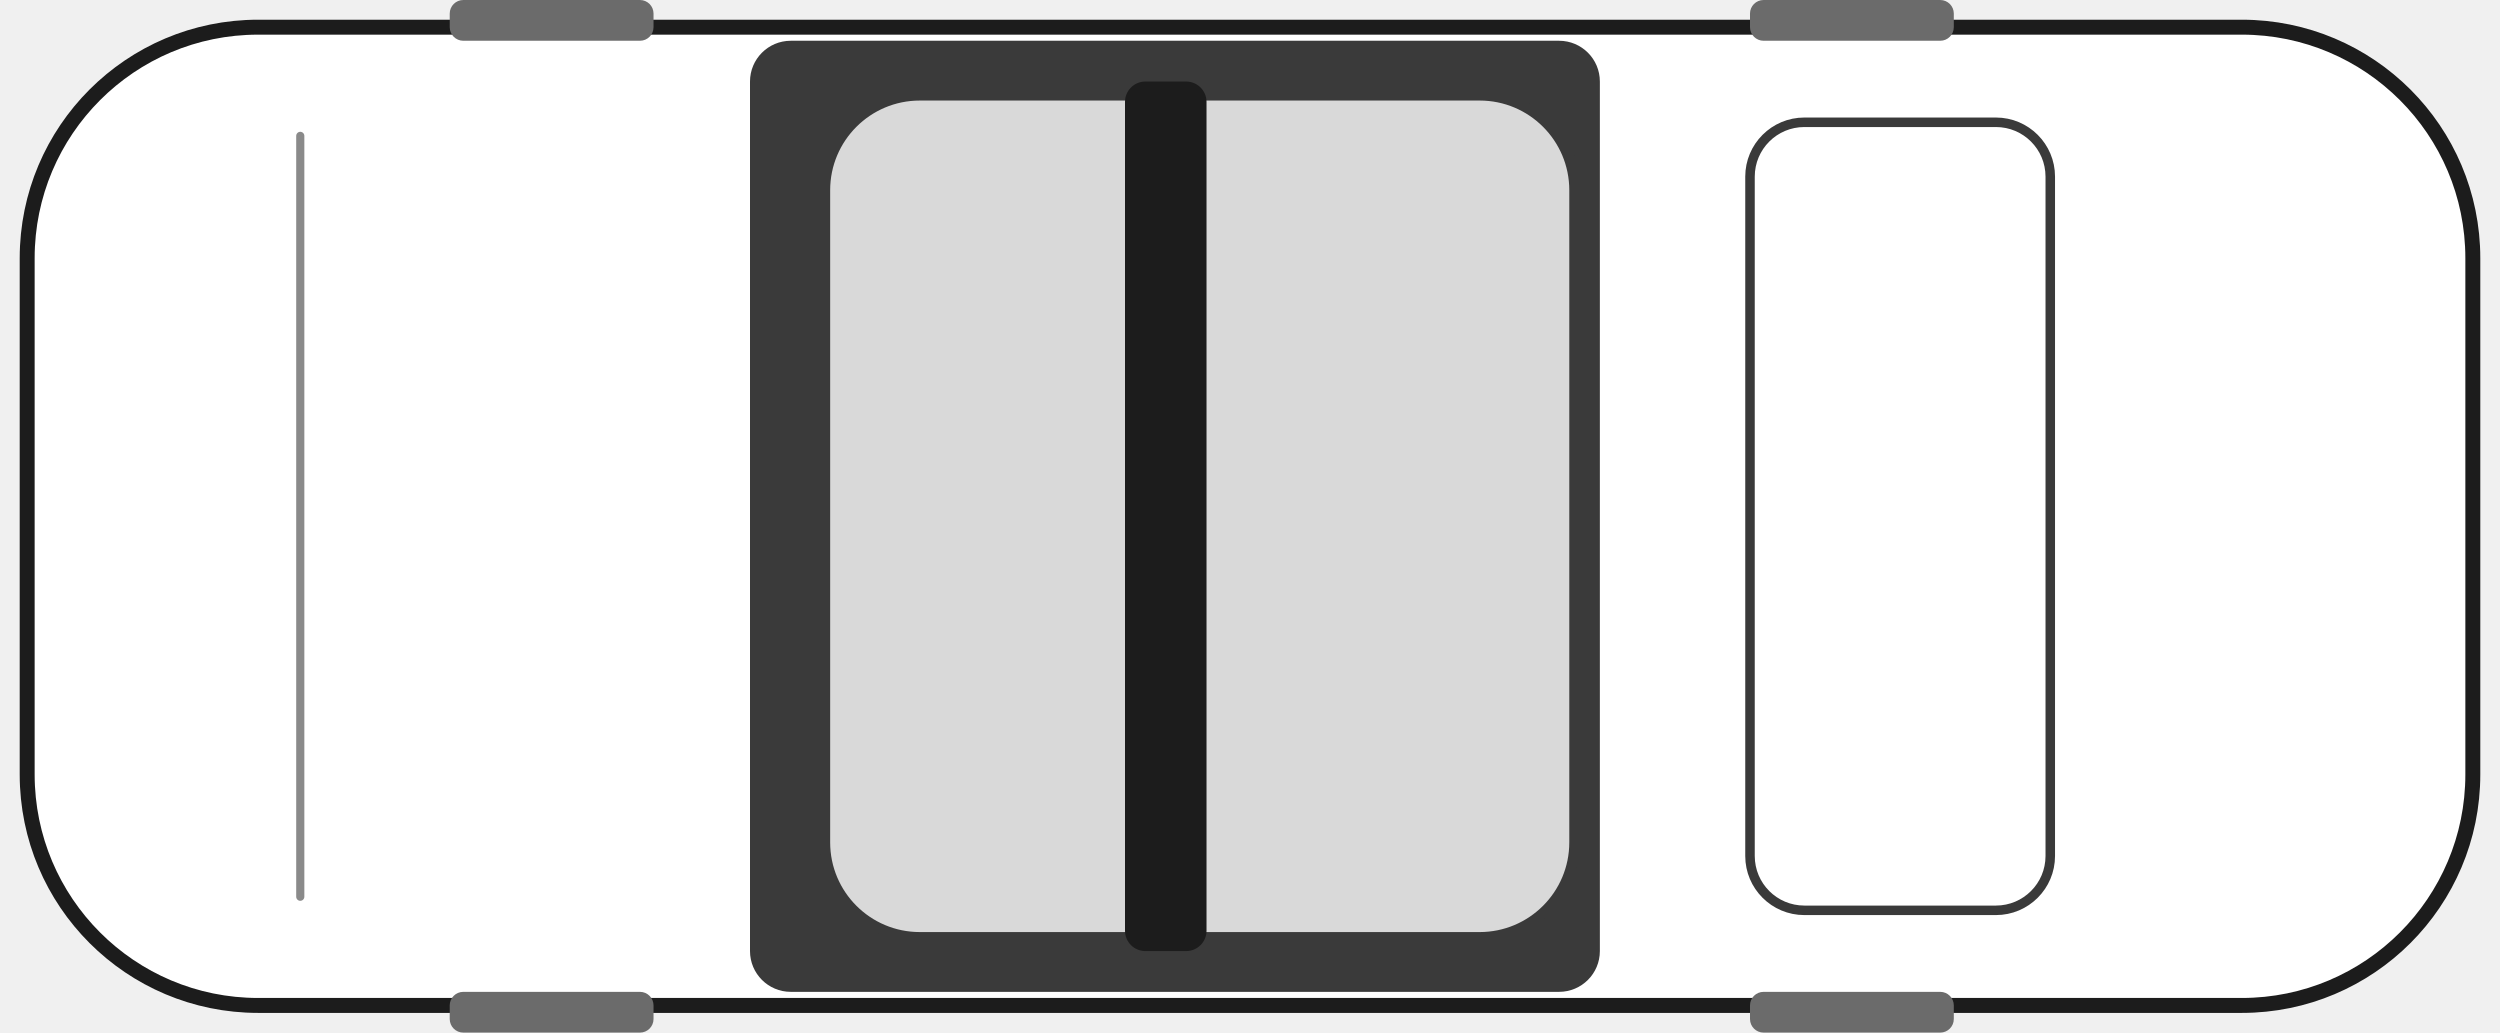
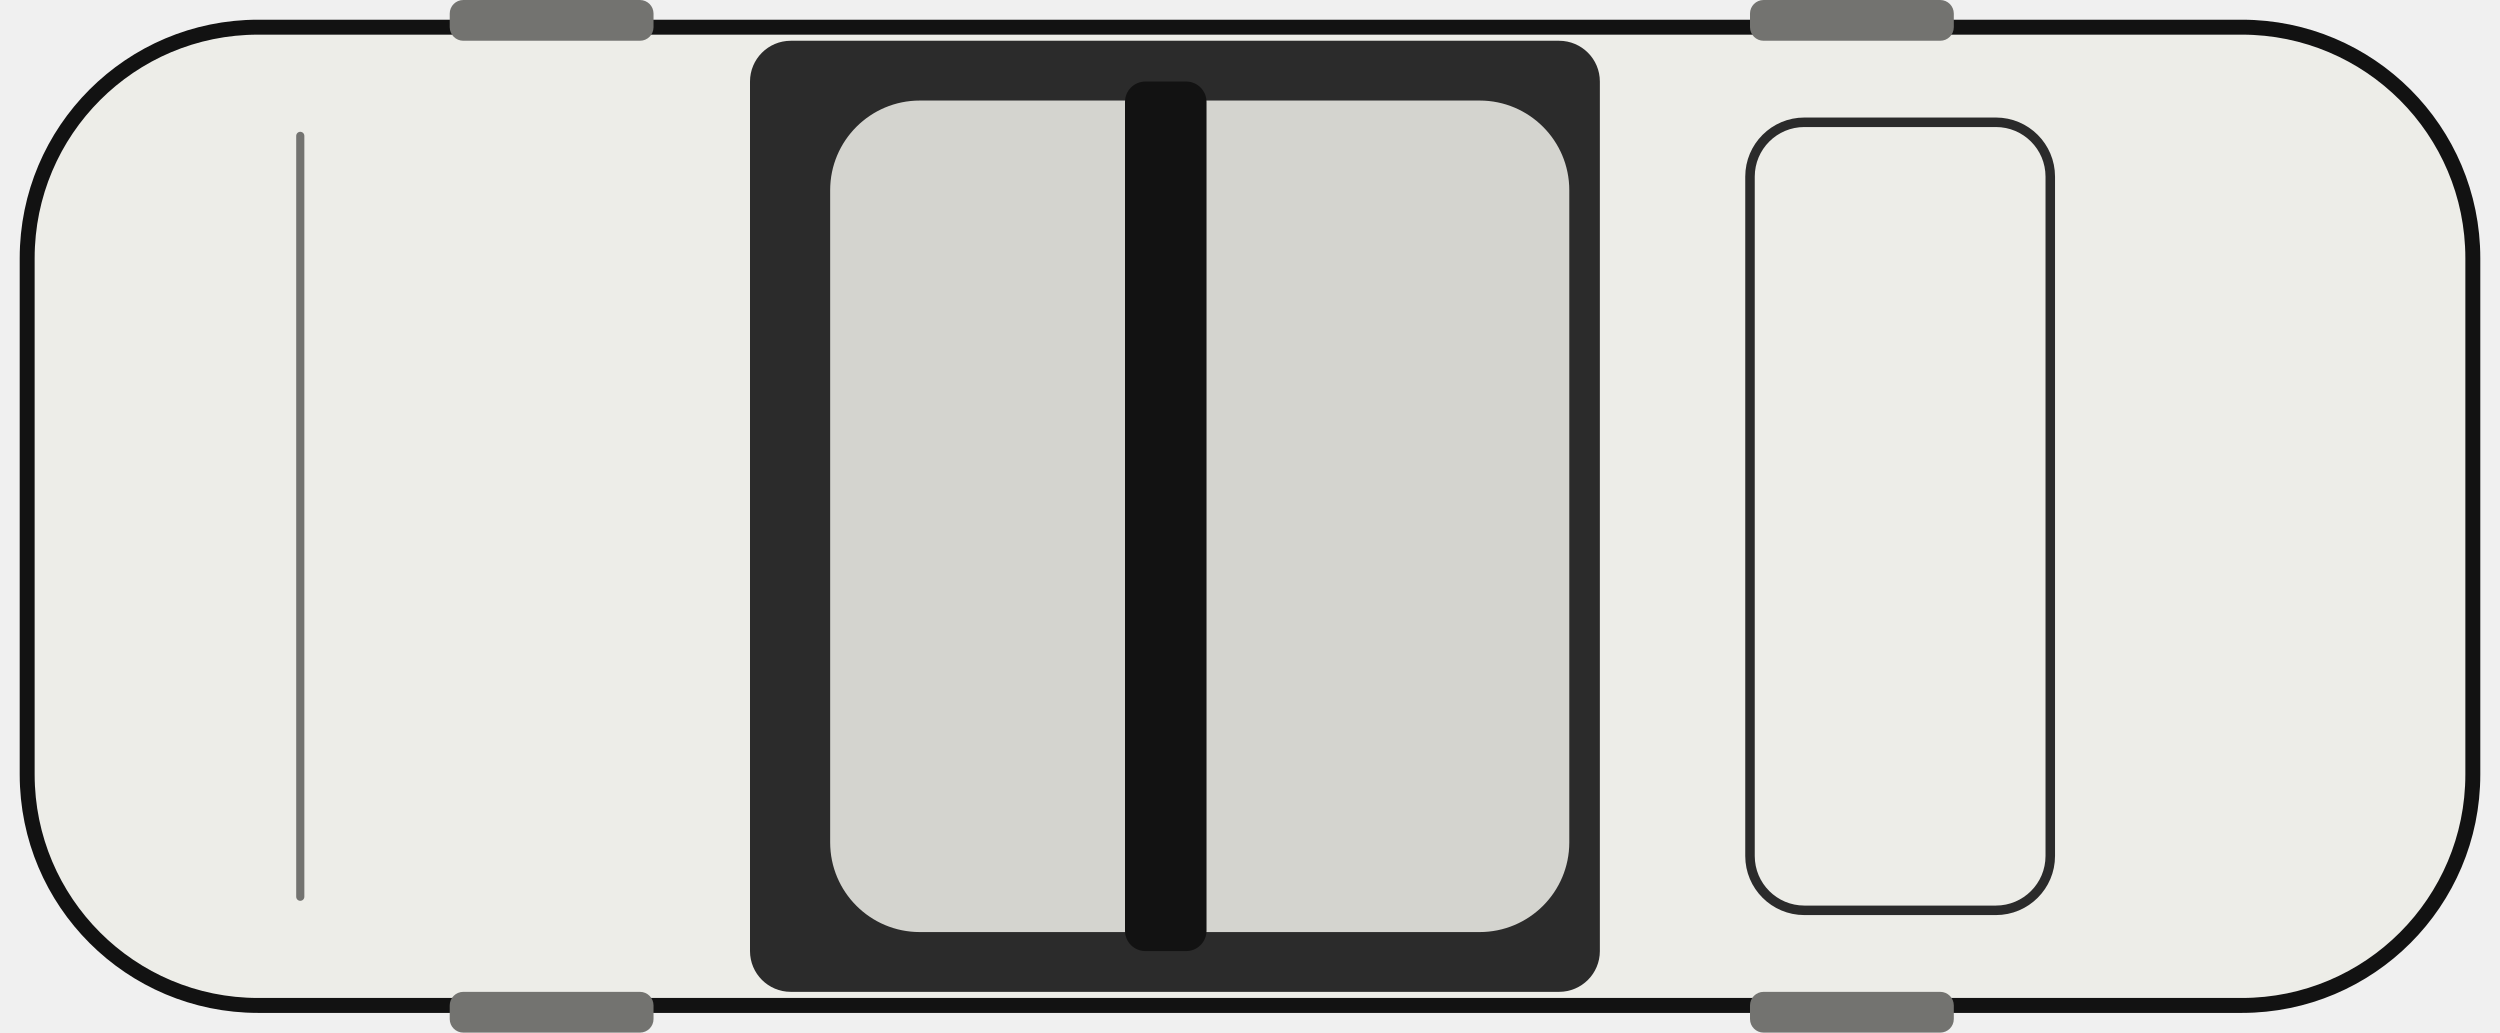
<svg xmlns="http://www.w3.org/2000/svg" width="368" height="152" viewBox="0 0 368 152">
-   <rect x="4.0" y="4.0" width="360.0" height="144.0" rx="34" fill="#ffffff" stroke="#1c1c1c" stroke-width="2.2" stroke-linejoin="round" stroke-linecap="round" />
-   <rect x="110.4" y="6.0" width="125.1" height="140.0" rx="6" fill="#3a3a3a" />
-   <rect x="121.4" y="14.0" width="110.4" height="124.0" rx="14" fill="#d9d9d9" stroke="#3a3a3a" stroke-width="1.6" stroke-linejoin="round" stroke-linecap="round" />
-   <rect x="165.6" y="12.0" width="12.0" height="128.0" rx="3" fill="#1c1c1c" />
-   <line x1="44.2" y1="20.0" x2="44.2" y2="132.0" stroke="#8a8a8a" stroke-width="1.2" stroke-linejoin="round" stroke-linecap="round" />
-   <rect x="257.6" y="18.0" width="44.2" height="116.0" rx="8" fill="none" stroke="#3a3a3a" stroke-width="1.4" stroke-linejoin="round" stroke-linecap="round" />
-   <rect x="66.2" y="0.0" width="30.0" height="6.0" rx="2" fill="#6b6b6b" />
-   <rect x="257.6" y="0.0" width="30.0" height="6.0" rx="2" fill="#6b6b6b" />
-   <rect x="66.2" y="146.0" width="30.0" height="6.0" rx="2" fill="#6b6b6b" />
-   <rect x="257.6" y="146.0" width="30.0" height="6.0" rx="2" fill="#6b6b6b" />
+   <rect x="4.0" y="4.0" width="360.0" height="144.0" rx="34" fill="#edede8" stroke="#121212" stroke-width="2.2" stroke-linejoin="round" stroke-linecap="round" />
+   <rect x="110.4" y="6.0" width="125.1" height="140.0" rx="6" fill="#2b2b2b" />
+   <rect x="121.4" y="14.0" width="110.4" height="124.0" rx="14" fill="#d4d4cf" stroke="#2b2b2b" stroke-width="1.6" stroke-linejoin="round" stroke-linecap="round" />
+   <rect x="165.6" y="12.0" width="12.0" height="128.0" rx="3" fill="#121212" />
+   <line x1="44.2" y1="20.0" x2="44.2" y2="132.0" stroke="#737370" stroke-width="1.2" stroke-linejoin="round" stroke-linecap="round" />
+   <rect x="257.6" y="18.0" width="44.2" height="116.0" rx="8" fill="none" stroke="#2b2b2b" stroke-width="1.4" stroke-linejoin="round" stroke-linecap="round" />
+   <rect x="66.2" y="0.0" width="30.0" height="6.0" rx="2" fill="#737370" />
+   <rect x="257.6" y="0.0" width="30.0" height="6.0" rx="2" fill="#737370" />
+   <rect x="66.2" y="146.0" width="30.0" height="6.0" rx="2" fill="#737370" />
+   <rect x="257.6" y="146.0" width="30.0" height="6.0" rx="2" fill="#737370" />
</svg>
